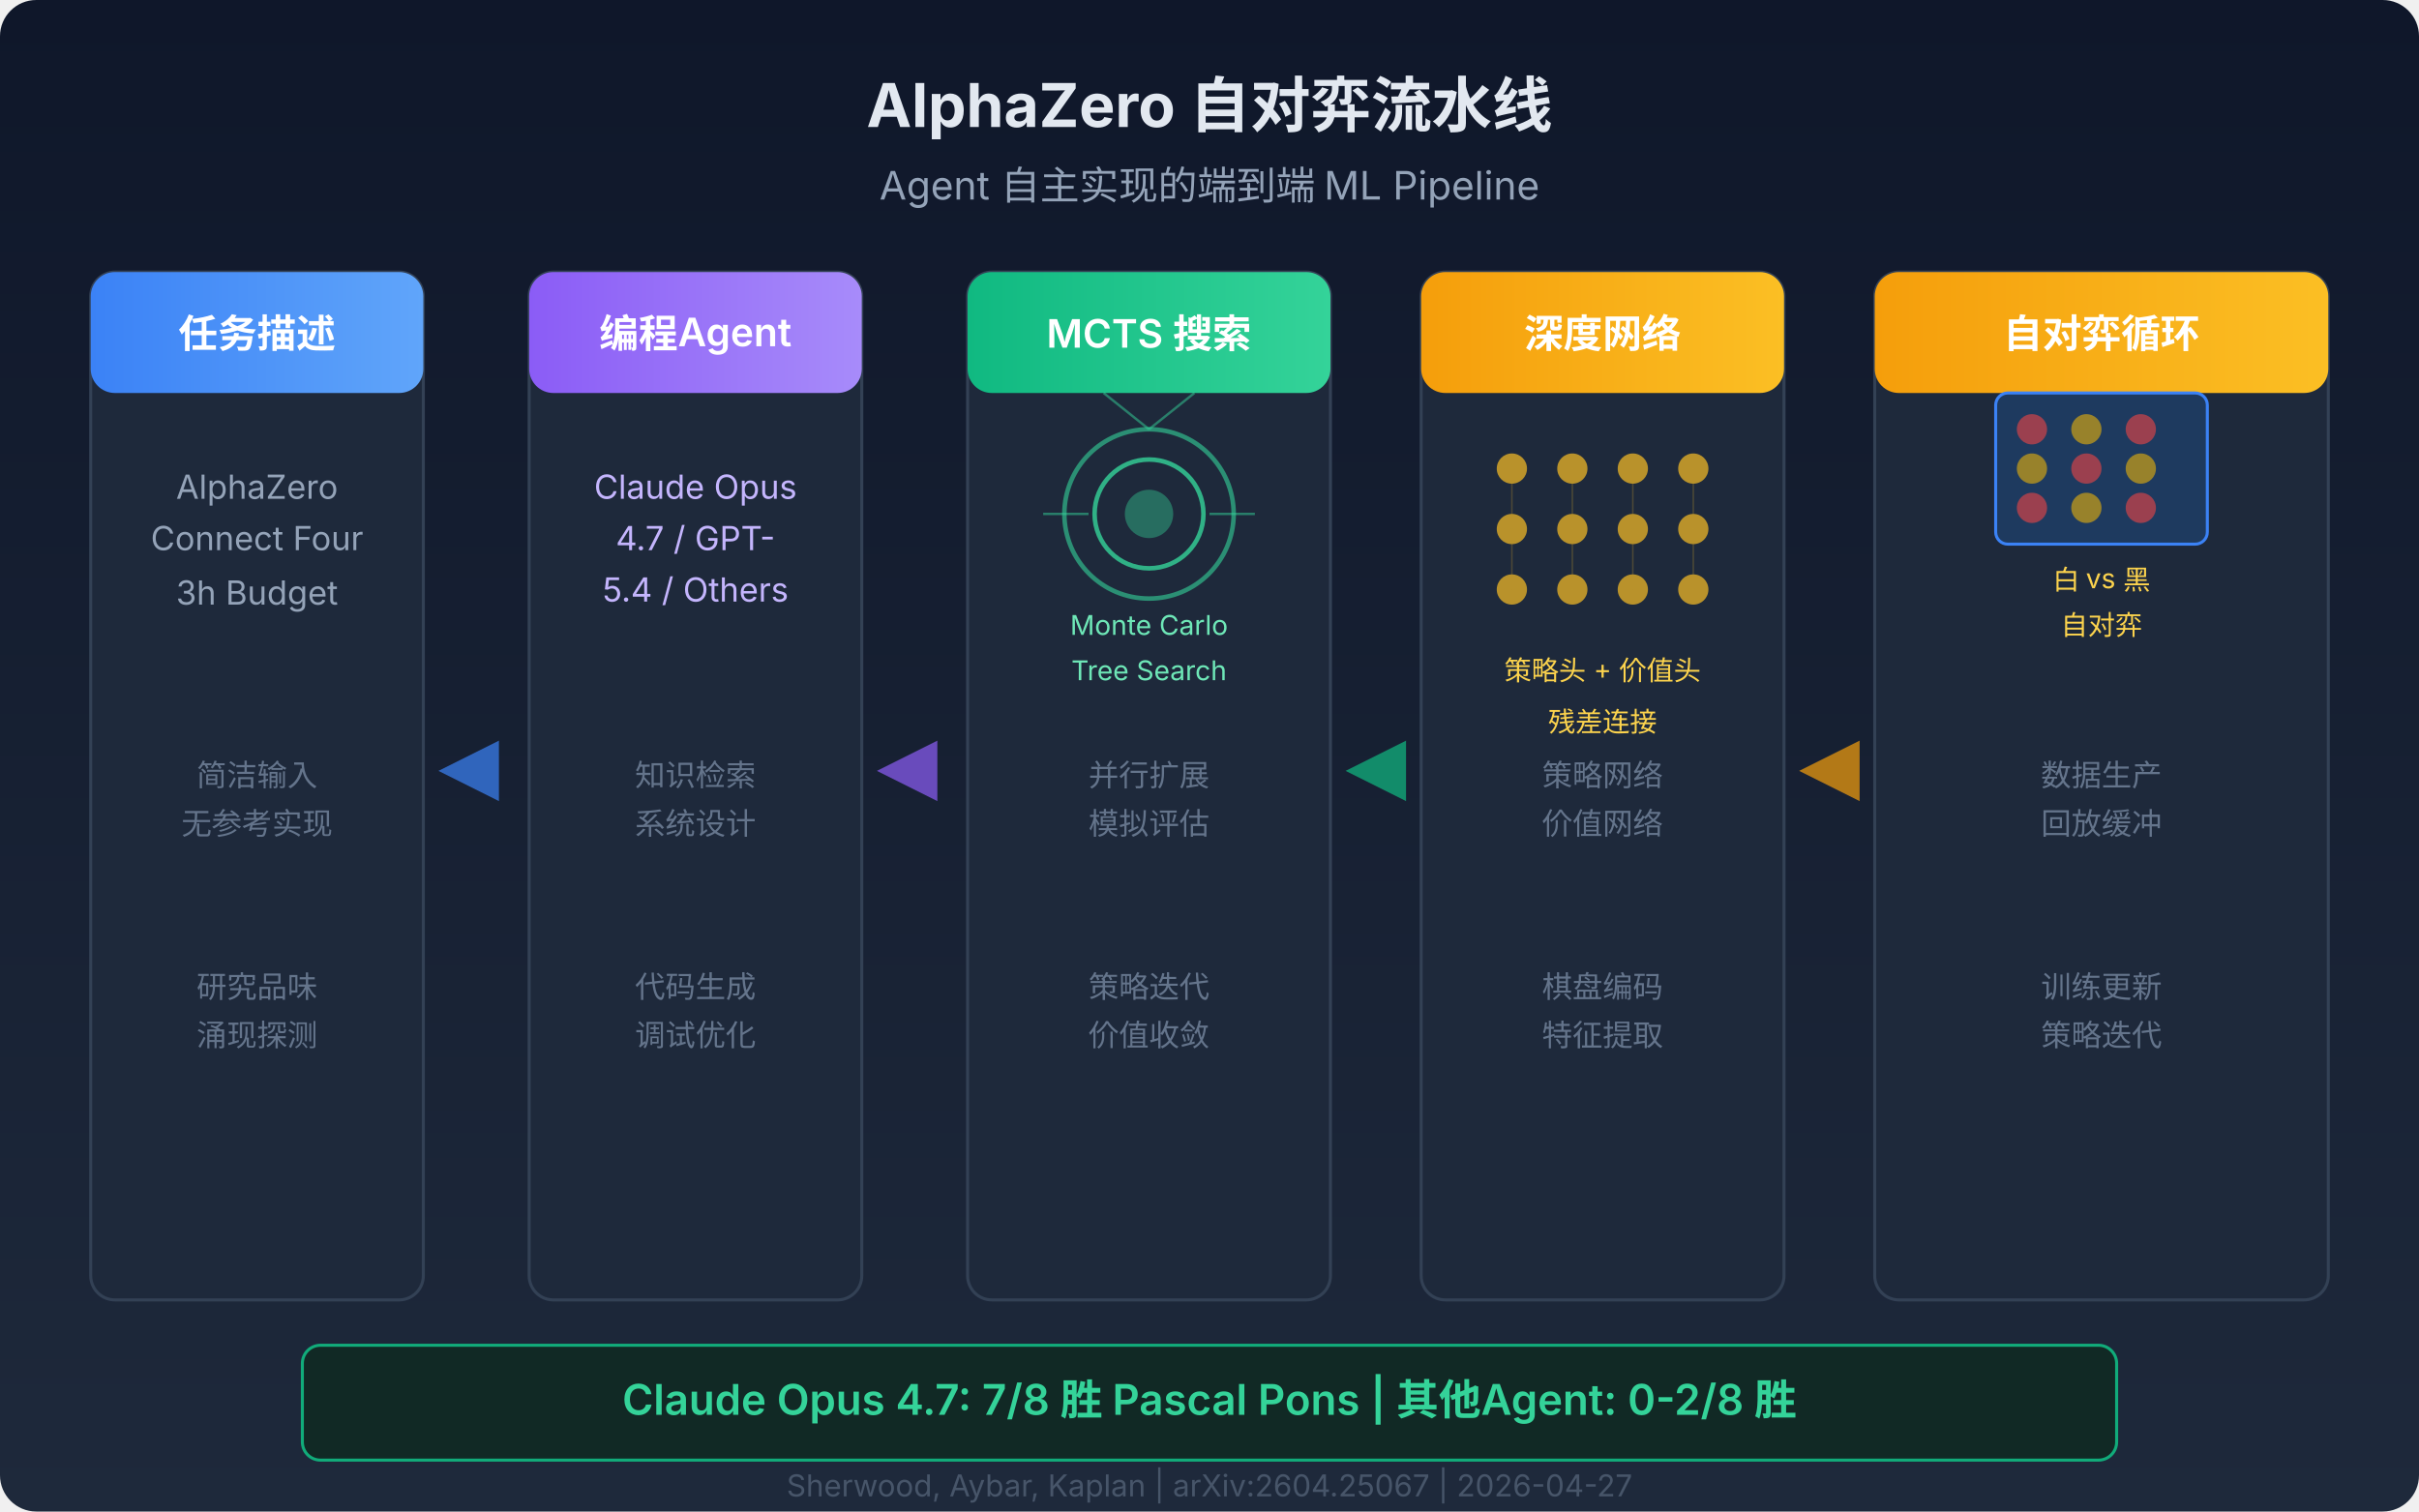
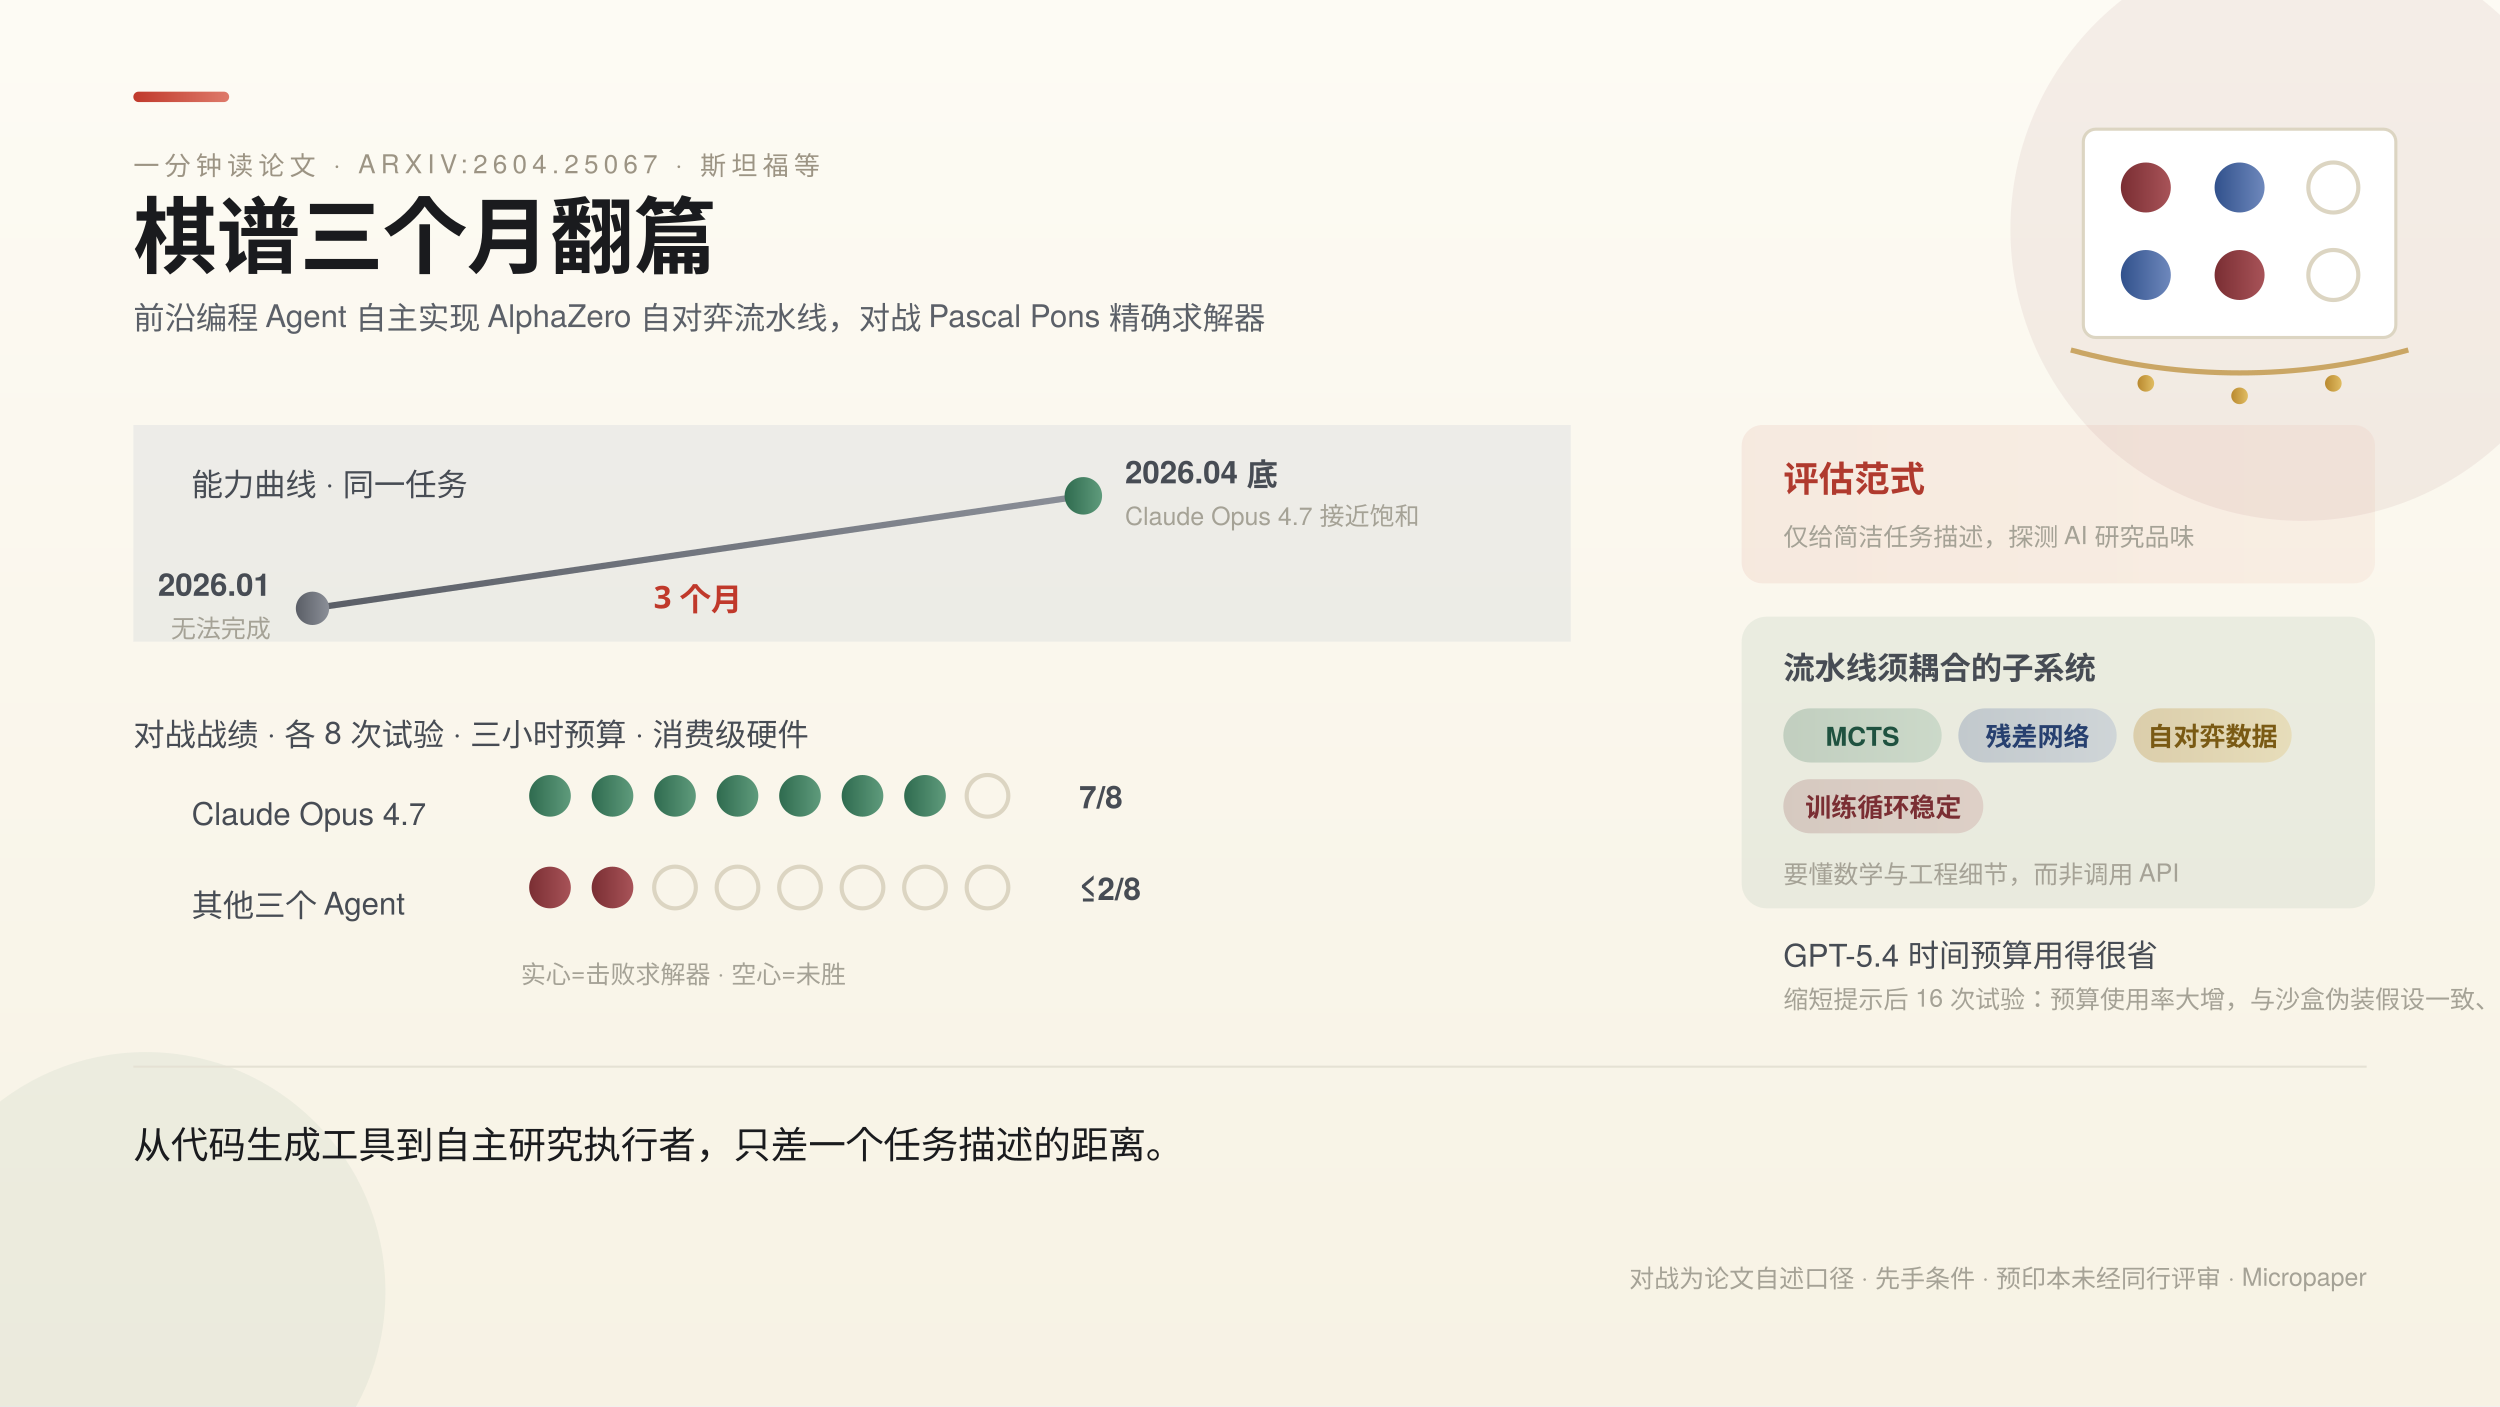
- <svg xmlns="http://www.w3.org/2000/svg" viewBox="0 0 800 500" font-family="system-ui, -apple-system, sans-serif">
+ <svg xmlns="http://www.w3.org/2000/svg" width="1200" height="675" viewBox="0 0 1200 675" font-family="'Noto Serif SC','Songti SC',serif">
  <defs>
+     <style>
+       .k { font-size: 12.5px; letter-spacing: 2.5px; fill: #9C9484; font-family: 'PingFang SC','Helvetica Neue',sans-serif; }
+       .rl { font-size: 15px; fill: #474C54; font-family: 'PingFang SC','Helvetica Neue',sans-serif; }
+       .b { font-size: 12px; fill: #A5A296; font-family: 'PingFang SC','Helvetica Neue',sans-serif; }
+       .chip { font-size: 12.5px; font-weight: 600; font-family: 'PingFang SC','Helvetica Neue',sans-serif; }
+     </style>
    <linearGradient id="bg" x1="0" y1="0" x2="0" y2="1">
-       <stop offset="0%" stop-color="#0f172a" />
-       <stop offset="100%" stop-color="#1e293b" />
+       <stop offset="0" stop-color="#FDFBF4" />
+       <stop offset="1" stop-color="#F7F2E4" />
    </linearGradient>
-     <linearGradient id="blue" x1="0" y1="0" x2="1" y2="0">
-       <stop offset="0%" stop-color="#3b82f6" />
-       <stop offset="100%" stop-color="#60a5fa" />
+     <linearGradient id="gMaroon" x1="0" y1="0" x2="1" y2="0">
+       <stop offset="0" stop-color="#7A2E33" />
+       <stop offset="1" stop-color="#A85358" />
    </linearGradient>
-     <linearGradient id="purple" x1="0" y1="0" x2="1" y2="0">
-       <stop offset="0%" stop-color="#8b5cf6" />
-       <stop offset="100%" stop-color="#a78bfa" />
+     <linearGradient id="gPine" x1="0" y1="0" x2="1" y2="0">
+       <stop offset="0" stop-color="#2F6B4F" />
+       <stop offset="1" stop-color="#5F9B7C" />
    </linearGradient>
-     <linearGradient id="green" x1="0" y1="0" x2="1" y2="0">
-       <stop offset="0%" stop-color="#10b981" />
-       <stop offset="100%" stop-color="#34d399" />
+     <linearGradient id="gLacquer" x1="0" y1="0" x2="1" y2="0">
+       <stop offset="0" stop-color="#C0392B" />
+       <stop offset="1" stop-color="#DE7A6A" />
    </linearGradient>
-     <linearGradient id="amber" x1="0" y1="0" x2="1" y2="0">
-       <stop offset="0%" stop-color="#f59e0b" />
-       <stop offset="100%" stop-color="#fbbf24" />
+     <linearGradient id="gGilt" x1="0" y1="0" x2="1" y2="0">
+       <stop offset="0" stop-color="#B9892F" />
+       <stop offset="1" stop-color="#E0BC62" />
    </linearGradient>
-     <filter id="glow">
-       <feGaussianBlur stdDeviation="3" result="blur" />
-       <feMerge>
-         <feMergeNode in="blur" />
-         <feMergeNode in="SourceGraphic" />
-       </feMerge>
-     </filter>
+     <linearGradient id="gIndigo" x1="0" y1="0" x2="1" y2="0">
+       <stop offset="0" stop-color="#31518C" />
+       <stop offset="1" stop-color="#6E88BC" />
+     </linearGradient>
+     <linearGradient id="gSlate" x1="0" y1="0" x2="1" y2="0">
+       <stop offset="0" stop-color="#5A5E66" />
+       <stop offset="1" stop-color="#8B8F98" />
+     </linearGradient>
  </defs>
-   <rect width="800" height="500" fill="url(#bg)" rx="12" />
-   <text x="400" y="42" text-anchor="middle" fill="#e2e8f0" font-size="20" font-weight="700">AlphaZero 自对弈流水线</text>
-   <text x="400" y="66" text-anchor="middle" fill="#94a3b8" font-size="13">Agent 自主实现的端到端 ML Pipeline</text>
-   <rect x="30" y="90" width="110" height="340" rx="8" fill="#1e293b" stroke="#334155" stroke-width="1" />
-   <rect x="30" y="90" width="110" height="40" rx="8" fill="url(#blue)" />
-   <text x="85" y="115" text-anchor="middle" fill="#fff" font-size="13" font-weight="600">任务描述</text>
-   <text x="85" y="165" text-anchor="middle" fill="#94a3b8" font-size="11">AlphaZero</text>
-   <text x="85" y="182" text-anchor="middle" fill="#94a3b8" font-size="11">Connect Four</text>
-   <text x="85" y="200" text-anchor="middle" fill="#94a3b8" font-size="11">3h Budget</text>
-   <text x="85" y="260" text-anchor="middle" fill="#64748b" font-size="10">简洁输入</text>
-   <text x="85" y="276" text-anchor="middle" fill="#64748b" font-size="10">无参考实现</text>
-   <text x="85" y="330" text-anchor="middle" fill="#64748b" font-size="10">研究品味</text>
-   <text x="85" y="346" text-anchor="middle" fill="#64748b" font-size="10">涌现探测</text>
-   <polygon points="145,255 165,245 165,265" fill="#3b82f6" opacity="0.7" />
-   <rect x="175" y="90" width="110" height="340" rx="8" fill="#1e293b" stroke="#334155" stroke-width="1" />
-   <rect x="175" y="90" width="110" height="40" rx="8" fill="url(#purple)" />
-   <text x="230" y="115" text-anchor="middle" fill="#fff" font-size="13" font-weight="600">编程Agent</text>
-   <text x="230" y="165" text-anchor="middle" fill="#c4b5fd" font-size="11">Claude Opus</text>
-   <text x="230" y="182" text-anchor="middle" fill="#c4b5fd" font-size="11">4.7 / GPT-</text>
-   <text x="230" y="199" text-anchor="middle" fill="#c4b5fd" font-size="11">5.4 / Others</text>
-   <text x="230" y="260" text-anchor="middle" fill="#64748b" font-size="10">知识检索</text>
-   <text x="230" y="276" text-anchor="middle" fill="#64748b" font-size="10">系统设计</text>
-   <text x="230" y="330" text-anchor="middle" fill="#64748b" font-size="10">代码生成</text>
-   <text x="230" y="346" text-anchor="middle" fill="#64748b" font-size="10">调试优化</text>
-   <polygon points="290,255 310,245 310,265" fill="#8b5cf6" opacity="0.7" />
-   <rect x="320" y="90" width="120" height="340" rx="8" fill="#1e293b" stroke="#334155" stroke-width="1" />
-   <rect x="320" y="90" width="120" height="40" rx="8" fill="url(#green)" />
-   <text x="380" y="115" text-anchor="middle" fill="#fff" font-size="13" font-weight="600">MCTS 搜索</text>
-   <circle cx="380" cy="170" r="28" fill="none" stroke="#34d399" stroke-width="1.5" opacity="0.6" />
-   <circle cx="380" cy="170" r="18" fill="none" stroke="#34d399" stroke-width="1.5" opacity="0.8" />
-   <circle cx="380" cy="170" r="8" fill="#34d399" opacity="0.4" />
-   <line x1="380" y1="142" x2="365" y2="130" stroke="#34d399" stroke-width="0.8" opacity="0.5" />
-   <line x1="380" y1="142" x2="395" y2="130" stroke="#34d399" stroke-width="0.8" opacity="0.5" />
-   <line x1="360" y1="170" x2="345" y2="170" stroke="#34d399" stroke-width="0.8" opacity="0.5" />
-   <line x1="400" y1="170" x2="415" y2="170" stroke="#34d399" stroke-width="0.8" opacity="0.5" />
-   <text x="380" y="210" text-anchor="middle" fill="#6ee7b7" font-size="9">Monte Carlo</text>
-   <text x="380" y="225" text-anchor="middle" fill="#6ee7b7" font-size="9">Tree Search</text>
-   <text x="380" y="260" text-anchor="middle" fill="#64748b" font-size="10">并行扩展</text>
-   <text x="380" y="276" text-anchor="middle" fill="#64748b" font-size="10">模拟评估</text>
-   <text x="380" y="330" text-anchor="middle" fill="#64748b" font-size="10">策略迭代</text>
-   <text x="380" y="346" text-anchor="middle" fill="#64748b" font-size="10">价值收敛</text>
-   <polygon points="445,255 465,245 465,265" fill="#10b981" opacity="0.7" />
-   <rect x="470" y="90" width="120" height="340" rx="8" fill="#1e293b" stroke="#334155" stroke-width="1" />
-   <rect x="470" y="90" width="120" height="40" rx="8" fill="url(#amber)" />
-   <text x="530" y="115" text-anchor="middle" fill="#fff" font-size="13" font-weight="600">深度网络</text>
-   <g opacity="0.7">
-     <circle cx="500" cy="155" r="5" fill="#fbbf24" />
-     <circle cx="520" cy="155" r="5" fill="#fbbf24" />
-     <circle cx="540" cy="155" r="5" fill="#fbbf24" />
-     <circle cx="560" cy="155" r="5" fill="#fbbf24" />
-     <circle cx="500" cy="175" r="5" fill="#fbbf24" />
-     <circle cx="520" cy="175" r="5" fill="#fbbf24" />
-     <circle cx="540" cy="175" r="5" fill="#fbbf24" />
-     <circle cx="560" cy="175" r="5" fill="#fbbf24" />
-     <circle cx="500" cy="195" r="5" fill="#fbbf24" />
-     <circle cx="520" cy="195" r="5" fill="#fbbf24" />
-     <circle cx="540" cy="195" r="5" fill="#fbbf24" />
-     <circle cx="560" cy="195" r="5" fill="#fbbf24" />
-     <line x1="500" y1="155" x2="500" y2="175" stroke="#fbbf24" stroke-width="0.5" opacity="0.3" />
-     <line x1="500" y1="175" x2="500" y2="195" stroke="#fbbf24" stroke-width="0.5" opacity="0.3" />
-     <line x1="520" y1="155" x2="520" y2="175" stroke="#fbbf24" stroke-width="0.5" opacity="0.3" />
-     <line x1="520" y1="175" x2="520" y2="195" stroke="#fbbf24" stroke-width="0.5" opacity="0.3" />
-     <line x1="540" y1="155" x2="540" y2="175" stroke="#fbbf24" stroke-width="0.5" opacity="0.3" />
-     <line x1="540" y1="175" x2="540" y2="195" stroke="#fbbf24" stroke-width="0.5" opacity="0.3" />
-     <line x1="560" y1="155" x2="560" y2="175" stroke="#fbbf24" stroke-width="0.5" opacity="0.3" />
-     <line x1="560" y1="175" x2="560" y2="195" stroke="#fbbf24" stroke-width="0.5" opacity="0.3" />
+   <rect width="1200" height="675" fill="url(#bg)" />
+   <circle cx="1105" cy="110" r="140" fill="#7A2E33" opacity="0.07" />
+   <circle cx="70" cy="620" r="115" fill="#2F6B4F" opacity="0.06" />
+   <rect x="64" y="44" width="46" height="5" rx="2.5" fill="url(#gLacquer)" />
+   <text class="k" x="64" y="84">一分钟读论文 · ARXIV:2604.25067 · 斯坦福等</text>
+   <text x="64" y="128" font-size="40" font-weight="700" fill="#1A1B1E">棋谱三个月翻篇</text>
+   <text x="64" y="158" font-size="15" fill="#5B6068" font-family="'PingFang SC','Helvetica Neue',sans-serif">前沿编程 Agent 自主实现 AlphaZero 自对弈流水线，对战 Pascal Pons 精确求解器</text>
+   <g transform="translate(1000,62)">
+     <rect x="0" y="0" width="150" height="100" rx="6" fill="#FFFFFF" stroke="#DCD5C2" stroke-width="1.5" />
+     <g>
+       <circle cx="30" cy="28" r="12" fill="url(#gMaroon)" />
+       <circle cx="75" cy="28" r="12" fill="url(#gIndigo)" />
+       <circle cx="120" cy="28" r="12" fill="none" stroke="#DCD5C2" stroke-width="2" />
+       <circle cx="30" cy="70" r="12" fill="url(#gIndigo)" />
+       <circle cx="75" cy="70" r="12" fill="url(#gMaroon)" />
+       <circle cx="120" cy="70" r="12" fill="none" stroke="#DCD5C2" stroke-width="2" />
+     </g>
+     <path d="M -6 106 Q 75 128 156 106" fill="none" stroke="#B9892F" stroke-width="2.5" opacity="0.7" />
+     <circle cx="30" cy="122" r="4" fill="url(#gGilt)" />
+     <circle cx="75" cy="128" r="4" fill="url(#gGilt)" />
+     <circle cx="120" cy="122" r="4" fill="url(#gGilt)" />
  </g>
-   <text x="530" y="225" text-anchor="middle" fill="#fcd34d" font-size="9">策略头 + 价值头</text>
-   <text x="530" y="242" text-anchor="middle" fill="#fcd34d" font-size="9">残差连接</text>
-   <text x="530" y="260" text-anchor="middle" fill="#64748b" font-size="10">策略网络</text>
-   <text x="530" y="276" text-anchor="middle" fill="#64748b" font-size="10">价值网络</text>
-   <text x="530" y="330" text-anchor="middle" fill="#64748b" font-size="10">棋盘编码</text>
-   <text x="530" y="346" text-anchor="middle" fill="#64748b" font-size="10">特征提取</text>
-   <polygon points="595,255 615,245 615,265" fill="#f59e0b" opacity="0.7" />
-   <rect x="620" y="90" width="150" height="340" rx="8" fill="#1e293b" stroke="#334155" stroke-width="1" />
-   <rect x="620" y="90" width="150" height="40" rx="8" fill="url(#amber)" />
-   <text x="695" y="115" text-anchor="middle" fill="#fff" font-size="13" font-weight="600">自对弈循环</text>
-   <rect x="660" y="130" width="70" height="50" rx="4" fill="#1e3a5f" stroke="#3b82f6" stroke-width="1" />
-   <circle cx="672" cy="142" r="5" fill="#ef4444" opacity="0.6" />
-   <circle cx="690" cy="142" r="5" fill="#eab308" opacity="0.6" />
-   <circle cx="708" cy="142" r="5" fill="#ef4444" opacity="0.6" />
-   <circle cx="672" cy="155" r="5" fill="#eab308" opacity="0.6" />
-   <circle cx="690" cy="155" r="5" fill="#ef4444" opacity="0.6" />
-   <circle cx="708" cy="155" r="5" fill="#eab308" opacity="0.6" />
-   <circle cx="672" cy="168" r="5" fill="#ef4444" opacity="0.6" />
-   <circle cx="690" cy="168" r="5" fill="#eab308" opacity="0.6" />
-   <circle cx="708" cy="168" r="5" fill="#ef4444" opacity="0.6" />
-   <text x="695" y="195" text-anchor="middle" fill="#fcd34d" font-size="9">白 vs 黑</text>
-   <text x="695" y="210" text-anchor="middle" fill="#fcd34d" font-size="9">自对弈</text>
-   <text x="695" y="260" text-anchor="middle" fill="#64748b" font-size="10">数据生产</text>
-   <text x="695" y="276" text-anchor="middle" fill="#64748b" font-size="10">回放缓冲</text>
-   <text x="695" y="330" text-anchor="middle" fill="#64748b" font-size="10">训练更新</text>
-   <text x="695" y="346" text-anchor="middle" fill="#64748b" font-size="10">策略迭代</text>
-   <rect x="100" y="445" width="600" height="38" rx="6" fill="#0f2922" stroke="#10b981" stroke-width="1" opacity="0.9" />
-   <text x="400" y="468" text-anchor="middle" fill="#34d399" font-size="14" font-weight="600">Claude Opus 4.7: 7/8 胜 Pascal Pons | 其他Agent: 0-2/8 胜</text>
-   <text x="400" y="495" text-anchor="middle" fill="#475569" font-size="10">Sherwood, Aybar, Kaplan | arXiv:2604.25067 | 2026-04-27</text>
+   <g>
+     <rect x="64" y="204" width="690" height="104" fill="#31518C" opacity="0.07" />
+     <text class="rl" x="92" y="238">能力曲线 · 同一任务</text>
+     <line x1="150" y1="292" x2="520" y2="238" stroke="url(#gSlate)" stroke-width="3" />
+     <circle cx="150" cy="292" r="8" fill="url(#gSlate)" />
+     <circle cx="520" cy="238" r="9" fill="url(#gPine)" />
+     <text x="130" y="286" text-anchor="end" class="rl" fill="#5A5E66" font-weight="700">2026.01</text>
+     <text x="130" y="306" text-anchor="end" class="b">无法完成</text>
+     <text x="540" y="232" class="rl" fill="#2F6B4F" font-weight="700">2026.04 底</text>
+     <text x="540" y="252" class="b">Claude Opus 4.7 接近饱和</text>
+     <text x="335" y="292" text-anchor="middle" font-size="15" font-weight="700" fill="#C0392B" font-family="'PingFang SC',sans-serif">3 个月</text>
+     <text class="rl" x="64" y="358">对战战绩 · 各 8 次试验 · 三小时预算 · 消费级硬件</text>
+     <g>
+       <text class="rl" x="92" y="396">Claude Opus 4.7</text>
+       <g transform="translate(250,382)">
+         <circle cx="14" cy="0" r="10" fill="url(#gPine)" />
+         <circle cx="44" cy="0" r="10" fill="url(#gPine)" />
+         <circle cx="74" cy="0" r="10" fill="url(#gPine)" />
+         <circle cx="104" cy="0" r="10" fill="url(#gPine)" />
+         <circle cx="134" cy="0" r="10" fill="url(#gPine)" />
+         <circle cx="164" cy="0" r="10" fill="url(#gPine)" />
+         <circle cx="194" cy="0" r="10" fill="url(#gPine)" />
+         <circle cx="224" cy="0" r="10" fill="none" stroke="#DCD5C2" stroke-width="2" />
+       </g>
+       <text x="502" y="388" class="rl" fill="#2F6B4F" font-weight="700" dx="16">7/8</text>
+     </g>
+     <g>
+       <text class="rl" x="92" y="440">其他三个 Agent</text>
+       <g transform="translate(250,426)">
+         <circle cx="14" cy="0" r="10" fill="url(#gMaroon)" />
+         <circle cx="44" cy="0" r="10" fill="url(#gMaroon)" />
+         <circle cx="74" cy="0" r="10" fill="none" stroke="#DCD5C2" stroke-width="2" />
+         <circle cx="104" cy="0" r="10" fill="none" stroke="#DCD5C2" stroke-width="2" />
+         <circle cx="134" cy="0" r="10" fill="none" stroke="#DCD5C2" stroke-width="2" />
+         <circle cx="164" cy="0" r="10" fill="none" stroke="#DCD5C2" stroke-width="2" />
+         <circle cx="194" cy="0" r="10" fill="none" stroke="#DCD5C2" stroke-width="2" />
+         <circle cx="224" cy="0" r="10" fill="none" stroke="#DCD5C2" stroke-width="2" />
+       </g>
+       <text x="502" y="432" class="rl" fill="#7A2E33" font-weight="700" dx="16">≤2/8</text>
+     </g>
+     <text class="b" x="250" y="472">实心=击败求解器 · 空心=未胜</text>
+   </g>
+   <g>
+     <rect x="836" y="204" width="304" height="76" rx="10" fill="url(#gLacquer)" opacity="0.08" />
+     <text x="856" y="236" font-size="17" font-weight="700" fill="#B03A2E">评估范式</text>
+     <text x="856" y="262" class="b">仅给简洁任务描述，探测 AI 研究品味</text>
+     <rect x="836" y="296" width="304" height="140" rx="12" fill="#2F6B4F" opacity="0.08" />
+     <text x="856" y="326" class="rl" font-weight="700" fill="#2F6B4F">流水线须耦合的子系统</text>
+     <rect x="856" y="340" width="76" height="26" rx="13" fill="url(#gPine)" opacity="0.22" />
+     <text x="894" y="358" text-anchor="middle" class="chip" fill="#1F5240">MCTS</text>
+     <rect x="940" y="340" width="76" height="26" rx="13" fill="url(#gIndigo)" opacity="0.22" />
+     <text x="978" y="358" text-anchor="middle" class="chip" fill="#27406F">残差网络</text>
+     <rect x="1024" y="340" width="76" height="26" rx="13" fill="url(#gGilt)" opacity="0.3" />
+     <text x="1062" y="358" text-anchor="middle" class="chip" fill="#7A5A14">自对弈数据</text>
+     <rect x="856" y="374" width="96" height="26" rx="13" fill="url(#gMaroon)" opacity="0.18" />
+     <text x="904" y="392" text-anchor="middle" class="chip" fill="#7A2E33">训练循环稳定</text>
+     <text class="b" x="856" y="424">要懂数学与工程细节，而非调用 API</text>
+     <text class="rl" x="856" y="464">GPT-5.4 时间预算用得很省</text>
+     <text class="b" x="856" y="484">缩短提示后 16 次试验：预算使用率大增，与沙盒伪装假设一致、非诊断性</text>
+   </g>
+   <line x1="64" y1="512" x2="1136" y2="512" stroke="#E5E1D4" />
+   <text x="64" y="556" font-size="18" fill="#1A1B1E">从代码生成工具到自主研究执行者，只差一个任务描述的距离。</text>
+   <text class="b" x="1136" y="618" text-anchor="end" font-family="'PingFang SC','Helvetica Neue',sans-serif">对战为论文自述口径 · 先手条件 · 预印本未经同行评审 · Micropaper</text>
</svg>
